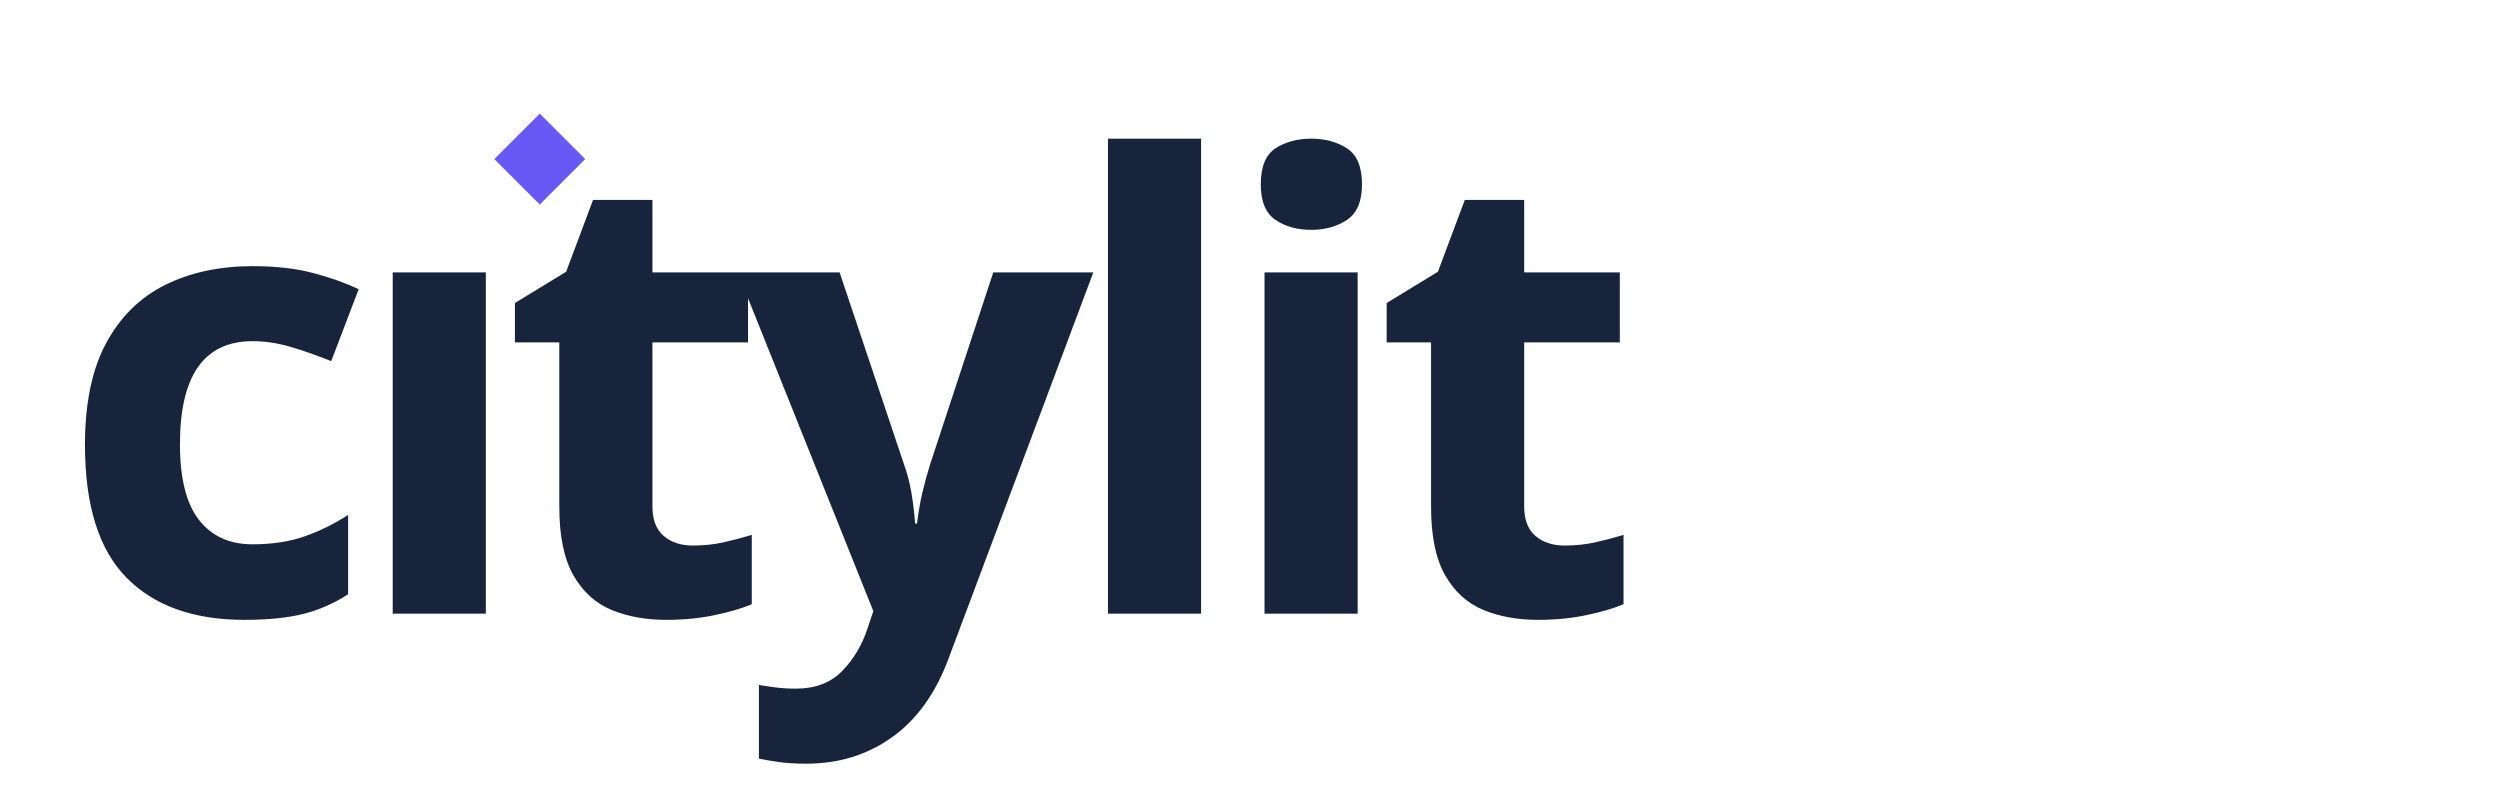
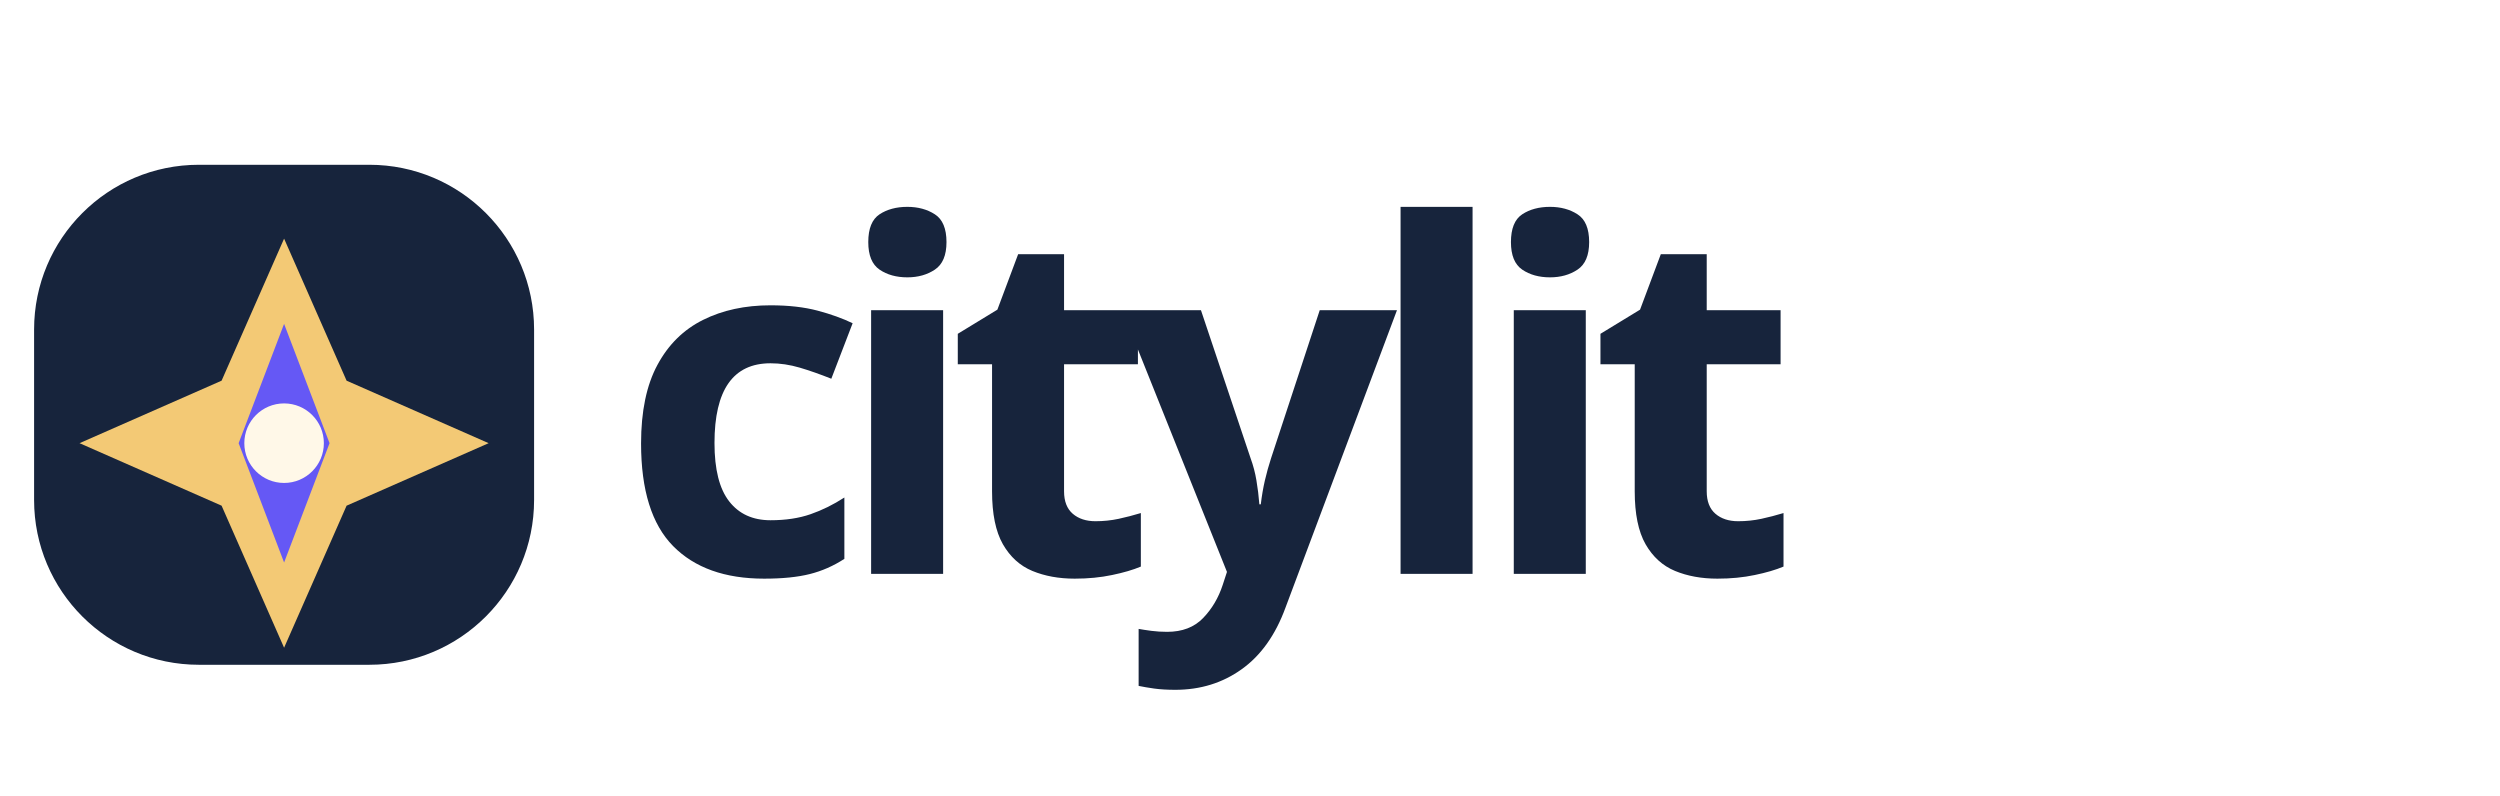
<svg xmlns="http://www.w3.org/2000/svg" width="440" height="140" viewBox="0 0 440 140">
+   <rect x="6" y="29" width="88" height="88" rx="29" fill="#17243C" />
+   <path d="M50 42 61 67 86 78 61 89 50 114 39 89 14 78 39 67Z" fill="#F3C975" />
+   <path d="M50 57 58 78 50 99 42 78Z" fill="#6558F5" />
+   <circle cx="50" cy="78" r="7" fill="#FFF8E8" />
  <style>@media(prefers-color-scheme:dark){text{fill:#F3EFE3}}</style>
-   <text x="10" y="108" font-family="DM Sans, sans-serif" font-size="110" font-weight="700" letter-spacing="-6" fill="#17243C">cıtylit</text>
-   <path d="m95 20 8 8-8 8-8-8Z" fill="#6558F5" />
+   <text x="109" y="101" font-family="Manrope, sans-serif" font-size="85" font-weight="700" letter-spacing="-6" fill="#17243C">citylit</text>
</svg>
